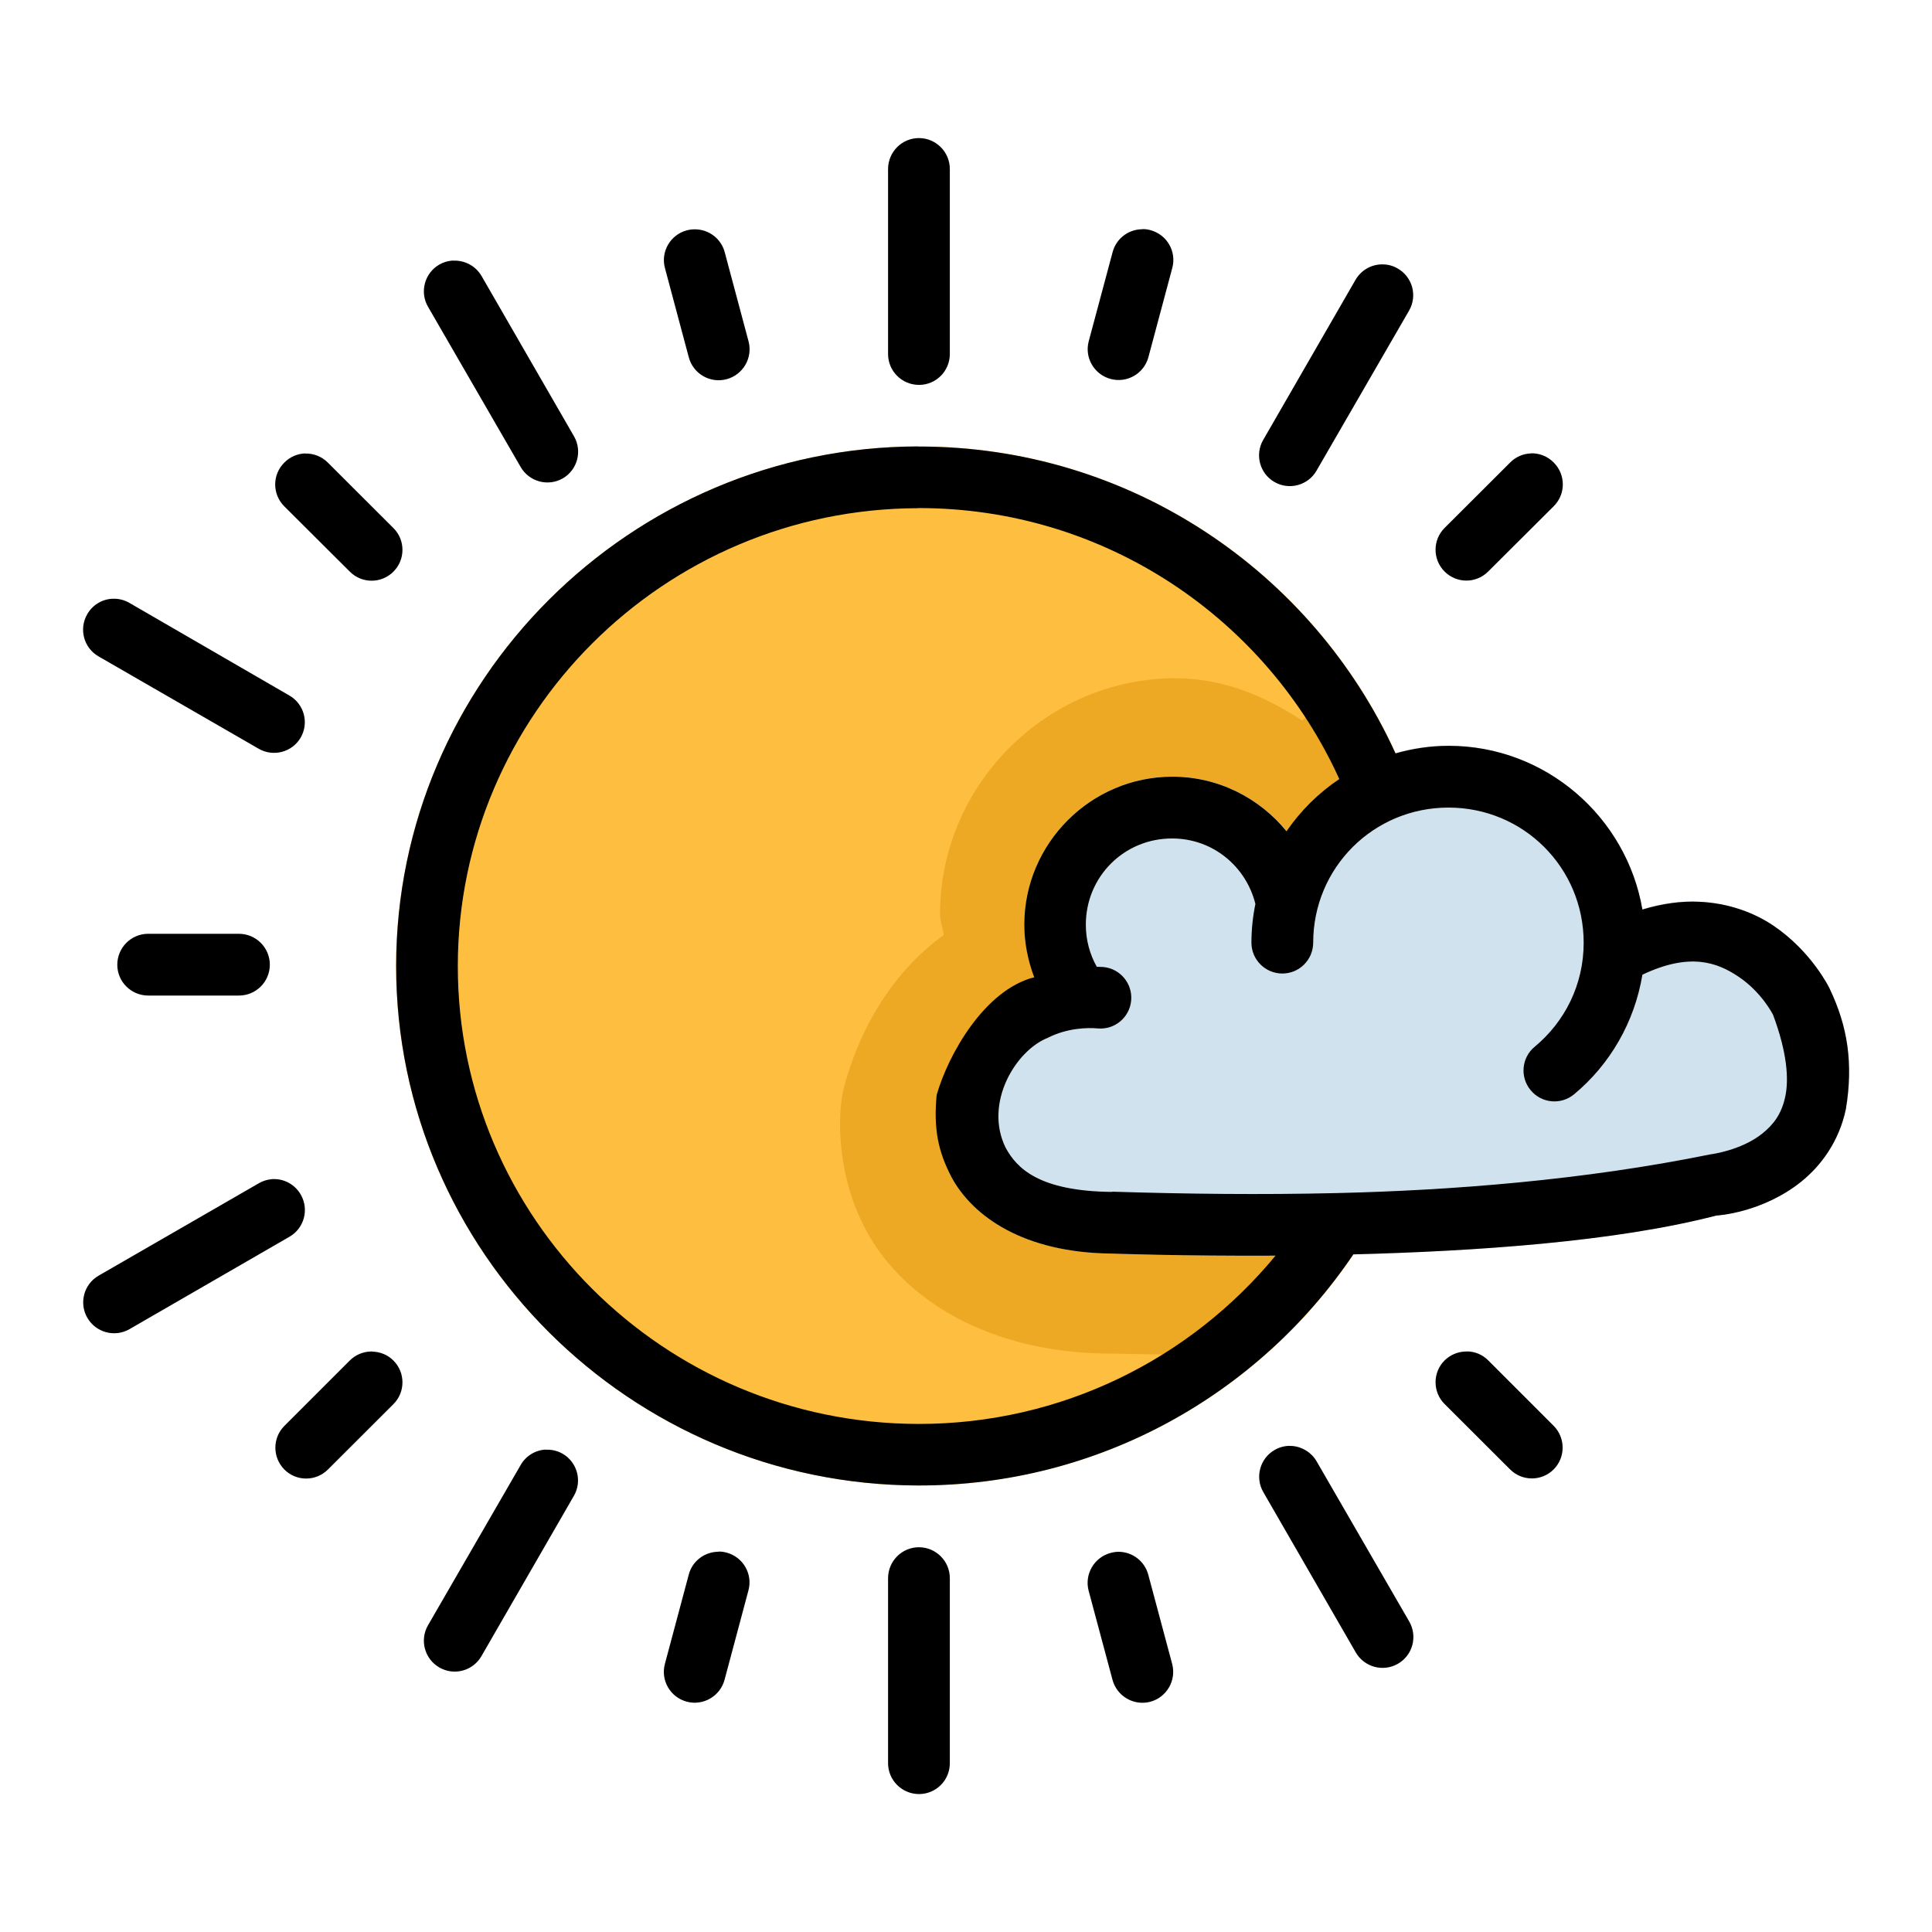
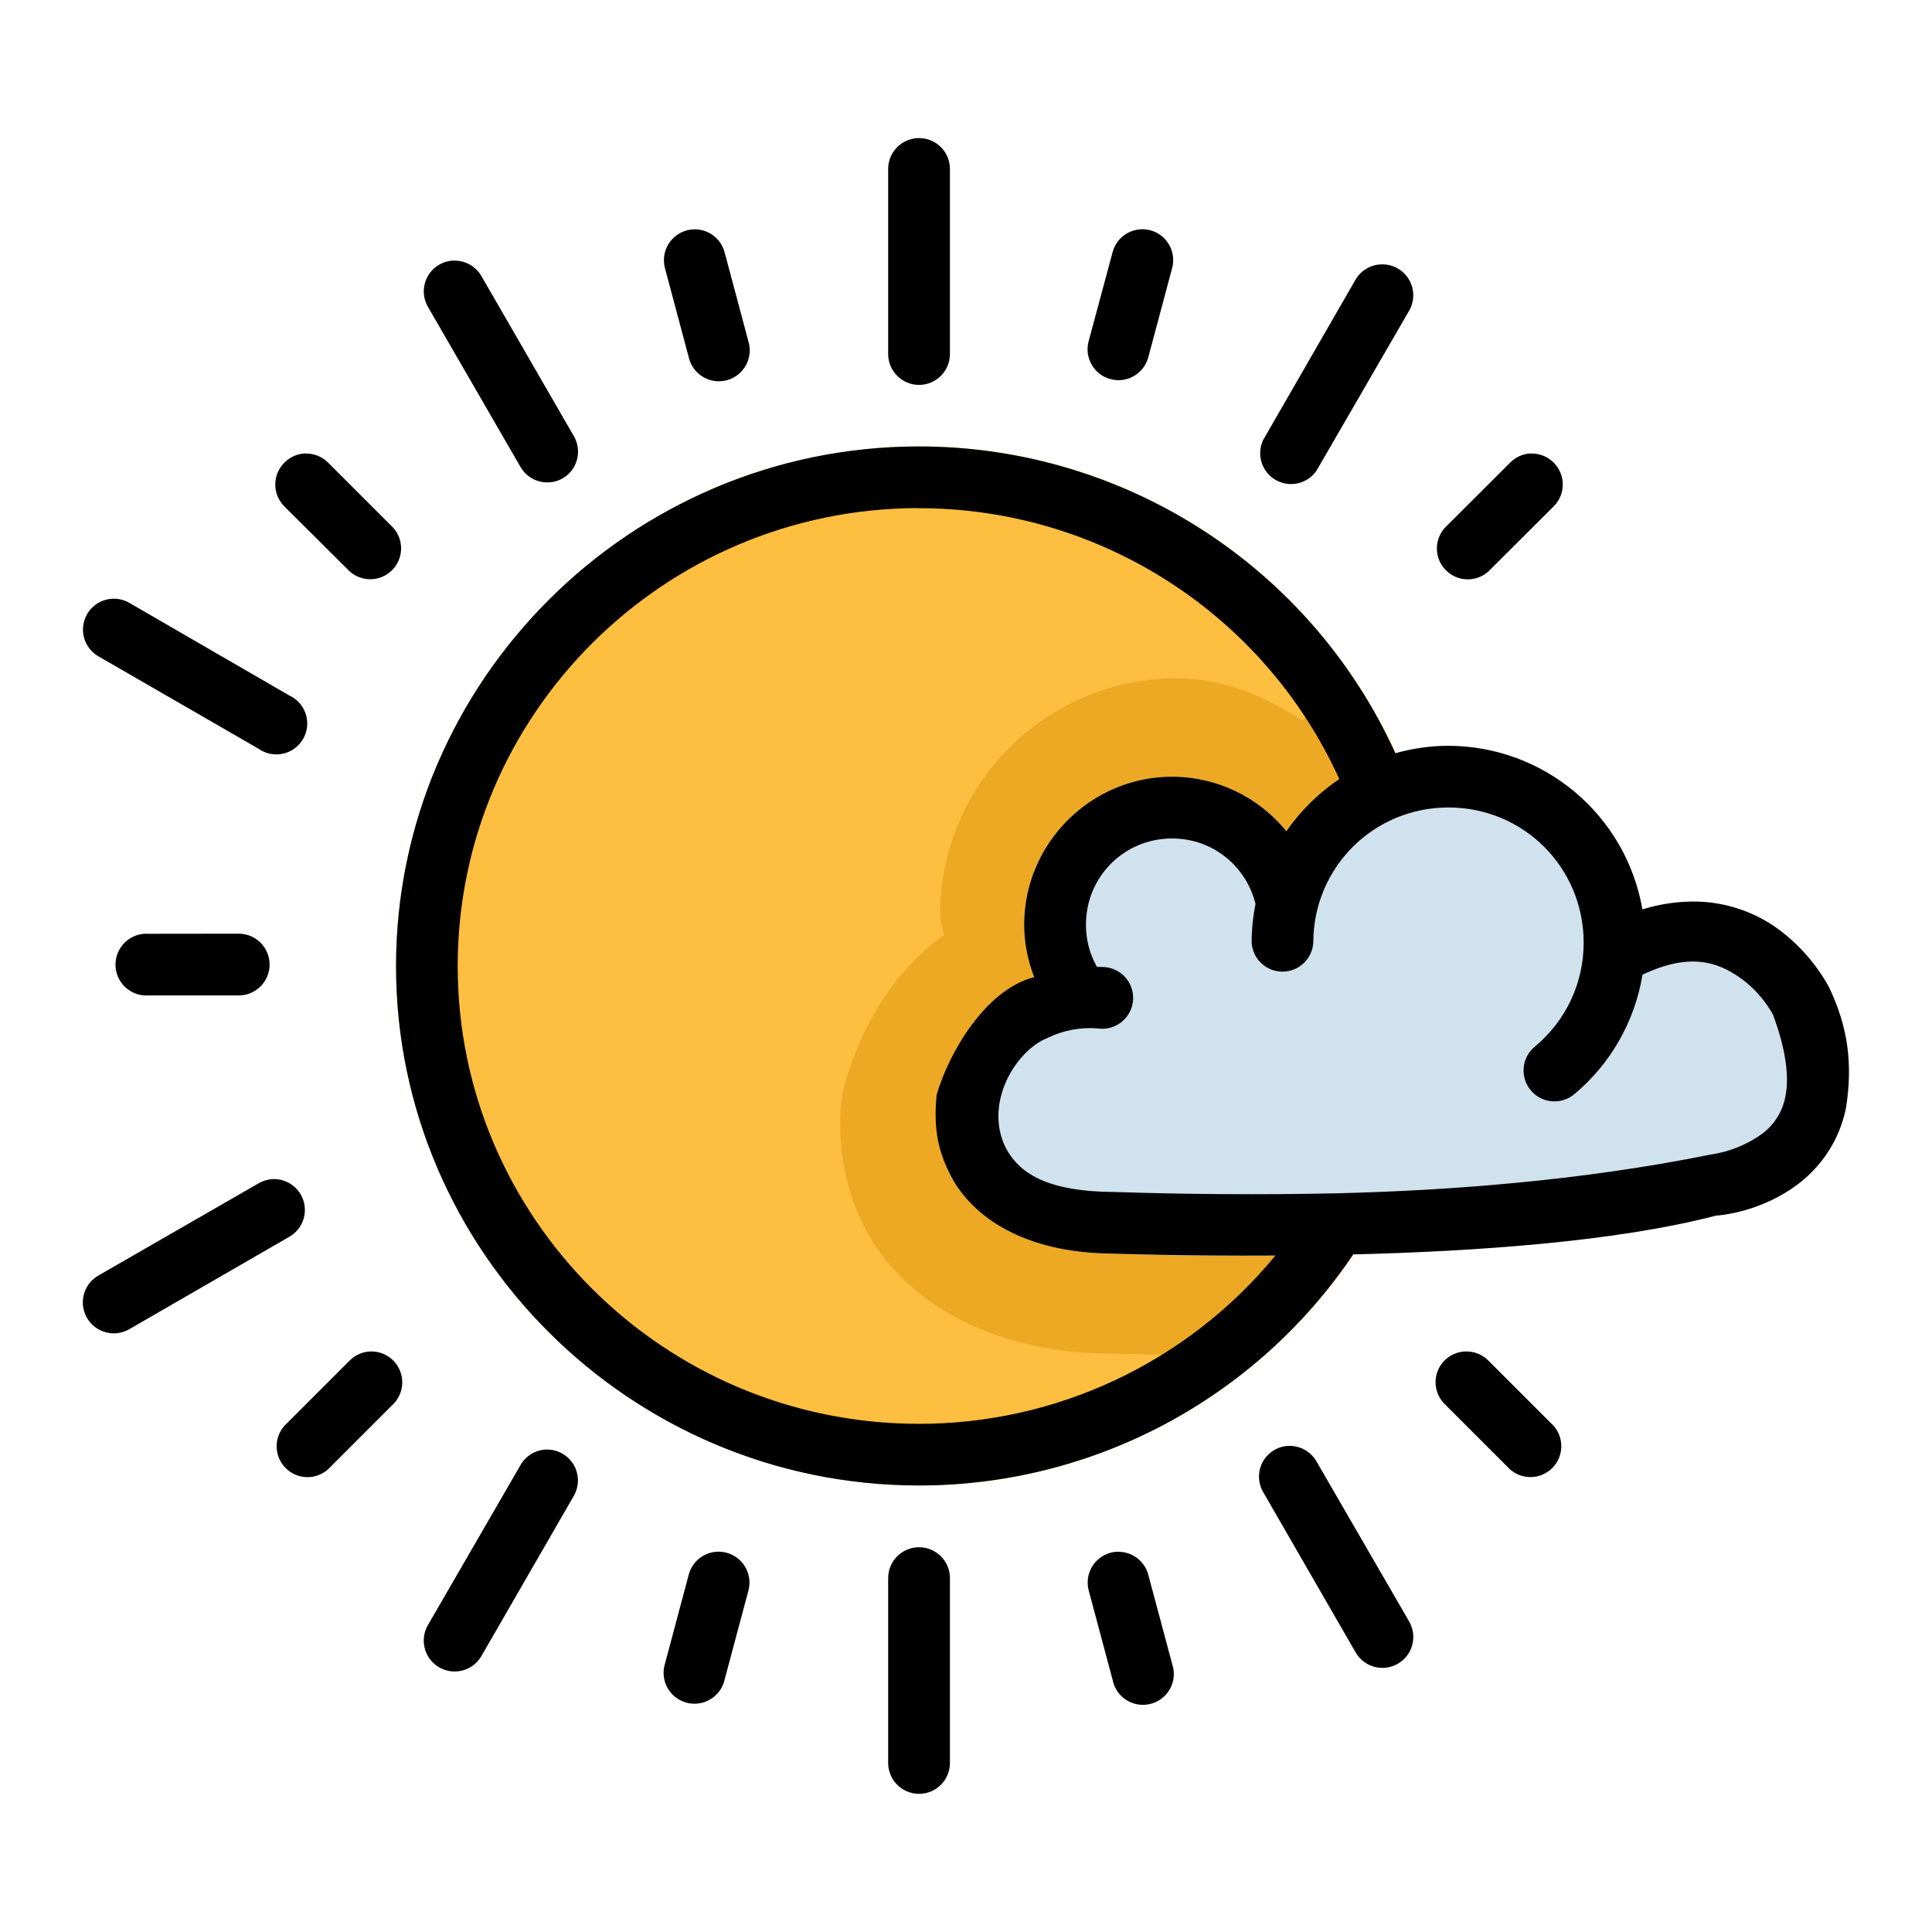
- <svg xmlns="http://www.w3.org/2000/svg" id="svg831" version="1.1" viewBox="0 0 22.578 22.578" height="64pt" width="64pt">
-   <defs id="defs825">
-     <pattern y="0" x="0" height="6" width="6" patternUnits="userSpaceOnUse" id="EMFhbasepattern" />
-     <pattern y="0" x="0" height="6" width="6" patternUnits="userSpaceOnUse" id="EMFhbasepattern-9" />
-     <pattern y="0" x="0" height="6" width="6" patternUnits="userSpaceOnUse" id="EMFhbasepattern-0" />
-     <pattern y="0" x="0" height="6" width="6" patternUnits="userSpaceOnUse" id="EMFhbasepattern-7" />
-     <pattern y="0" x="0" height="6" width="6" patternUnits="userSpaceOnUse" id="EMFhbasepattern-2" />
-     <pattern y="0" x="0" height="6" width="6" patternUnits="userSpaceOnUse" id="EMFhbasepattern-98" />
-     <pattern y="0" x="0" height="6" width="6" patternUnits="userSpaceOnUse" id="EMFhbasepattern-6" />
-     <pattern y="0" x="0" height="6" width="6" patternUnits="userSpaceOnUse" id="EMFhbasepattern-01" />
-     <pattern y="0" x="0" height="6" width="6" patternUnits="userSpaceOnUse" id="EMFhbasepattern-07" />
-     <pattern y="0" x="0" height="6" width="6" patternUnits="userSpaceOnUse" id="EMFhbasepattern-8" />
-     <pattern y="0" x="0" height="6" width="6" patternUnits="userSpaceOnUse" id="EMFhbasepattern-4" />
-     <pattern y="0" x="0" height="6" width="6" patternUnits="userSpaceOnUse" id="EMFhbasepattern-40" />
-     <pattern y="0" x="0" height="6" width="6" patternUnits="userSpaceOnUse" id="EMFhbasepattern-08" />
-     <pattern y="0" x="0" height="6" width="6" patternUnits="userSpaceOnUse" id="EMFhbasepattern-04" />
-     <pattern y="0" x="0" height="6" width="6" patternUnits="userSpaceOnUse" id="EMFhbasepattern-014" />
-     <pattern y="0" x="0" height="6" width="6" patternUnits="userSpaceOnUse" id="EMFhbasepattern-27" />
-     <pattern y="0" x="0" height="6" width="6" patternUnits="userSpaceOnUse" id="EMFhbasepattern-09" />
-     <pattern y="0" x="0" height="6" width="6" patternUnits="userSpaceOnUse" id="EMFhbasepattern-5" />
-     <pattern y="0" x="0" height="6" width="6" patternUnits="userSpaceOnUse" id="EMFhbasepattern-018" />
-   </defs>
-   <g transform="translate(0,-274.4222)" id="layer1">
-     <g transform="matrix(1.258055,0,0,1.258055,77.38591,-38.90513)" style="display:inline" id="g724">
-       <g transform="matrix(1.082537,0,0,1.082537,-94.72626,-21.29714)" id="g1808">
-         <path style="color:#000000;font-style:normal;font-variant:normal;font-weight:normal;font-stretch:normal;font-size:medium;line-height:normal;font-family:sans-serif;font-variant-ligatures:normal;font-variant-position:normal;font-variant-caps:normal;font-variant-numeric:normal;font-variant-alternates:normal;font-variant-east-asian:normal;font-feature-settings:normal;font-variation-settings:normal;text-indent:0;text-align:start;text-decoration:none;text-decoration-line:none;text-decoration-style:solid;text-decoration-color:#000000;letter-spacing:normal;word-spacing:normal;text-transform:none;writing-mode:lr-tb;direction:ltr;text-orientation:mixed;dominant-baseline:auto;baseline-shift:baseline;text-anchor:start;white-space:normal;shape-padding:0;shape-margin:0;inline-size:0;clip-rule:nonzero;display:inline;overflow:visible;visibility:visible;isolation:auto;mix-blend-mode:normal;color-interpolation:sRGB;color-interpolation-filters:linearRGB;solid-color:#000000;solid-opacity:1;vector-effect:none;fill:#febe40;fill-opacity:1;fill-rule:nonzero;stroke:none;stroke-width:0.529;stroke-linecap:round;stroke-linejoin:round;stroke-miterlimit:4;stroke-dasharray:none;stroke-dashoffset:0;stroke-opacity:1;color-rendering:auto;image-rendering:auto;shape-rendering:auto;text-rendering:auto;enable-background:accumulate;stop-color:#000000" d="m 38.559,253.572 c -2.472,0.005 -4.479,2.015 -4.479,4.459 -7e-6,2.444 2.007,4.452 4.479,4.457 1.604,0.003 3.017,-0.836 3.812,-2.1 a 0.265,0.265 0 0 0 0.039,-0.115 l 0.363,-3.709 a 0.265,0.265 0 0 0 -0.016,-0.121 c -0.649,-1.682 -2.288,-2.875 -4.199,-2.871 z" id="path1612" />
-         <path id="path1679" style="color:#000000;font-style:normal;font-variant:normal;font-weight:normal;font-stretch:normal;font-size:medium;line-height:normal;font-family:sans-serif;font-variant-ligatures:normal;font-variant-position:normal;font-variant-caps:normal;font-variant-numeric:normal;font-variant-alternates:normal;font-variant-east-asian:normal;font-feature-settings:normal;font-variation-settings:normal;text-indent:0;text-align:start;text-decoration:none;text-decoration-line:none;text-decoration-style:solid;text-decoration-color:#000000;letter-spacing:normal;word-spacing:normal;text-transform:none;writing-mode:lr-tb;direction:ltr;text-orientation:mixed;dominant-baseline:auto;baseline-shift:baseline;text-anchor:start;white-space:normal;shape-padding:0;shape-margin:0;inline-size:0;clip-rule:nonzero;display:inline;overflow:visible;visibility:visible;isolation:auto;mix-blend-mode:normal;color-interpolation:sRGB;color-interpolation-filters:linearRGB;solid-color:#000000;solid-opacity:1;vector-effect:none;fill:#eda824;fill-opacity:1;fill-rule:nonzero;stroke:none;stroke-width:2.247;stroke-linecap:round;stroke-linejoin:round;stroke-miterlimit:4;stroke-dasharray:none;stroke-dashoffset:0;stroke-opacity:1;color-rendering:auto;image-rendering:auto;shape-rendering:auto;text-rendering:auto;enable-background:accumulate;stop-color:#000000" d="m 40.773,255.561 c -1.111,0 -2.025,0.914 -2.025,2.025 0,0.065 0.026,0.118 0.032,0.18 -0.002,10e-4 -0.002,5.5e-4 -0.004,0.002 -0.382,0.275 -0.694,0.72 -0.852,1.301 a 0.599,0.599 0 0 0 -0.004,0.018 c -0.008,0.031 -0.013,0.063 -0.017,0.095 -7.94e-4,0.004 -0.09,0.561 0.214,1.123 0.321,0.591 1.052,1.042 2.067,1.051 -0.032,-0.002 0.577,0.014 1.346,0.015 0.325,-0.285 0.609,-0.615 0.841,-0.982 a 0.265,0.265 0 0 0 0.039,-0.115 l 0.363,-3.709 a 0.265,0.265 0 0 0 -0.016,-0.121 c -0.116,-0.301 -0.266,-0.586 -0.441,-0.852 -0.163,0.096 -0.318,0.207 -0.461,0.332 -0.319,-0.209 -0.675,-0.362 -1.082,-0.362 z" />
-         <path style="color:#000000;font-style:normal;font-variant:normal;font-weight:normal;font-stretch:normal;font-size:medium;line-height:normal;font-family:sans-serif;font-variant-ligatures:normal;font-variant-position:normal;font-variant-caps:normal;font-variant-numeric:normal;font-variant-alternates:normal;font-variant-east-asian:normal;font-feature-settings:normal;font-variation-settings:normal;text-indent:0;text-align:start;text-decoration:none;text-decoration-line:none;text-decoration-style:solid;text-decoration-color:#000000;letter-spacing:normal;word-spacing:normal;text-transform:none;writing-mode:lr-tb;direction:ltr;text-orientation:mixed;dominant-baseline:auto;baseline-shift:baseline;text-anchor:start;white-space:normal;shape-padding:0;shape-margin:0;inline-size:0;clip-rule:nonzero;display:inline;overflow:visible;visibility:visible;isolation:auto;mix-blend-mode:normal;color-interpolation:sRGB;color-interpolation-filters:linearRGB;solid-color:#000000;solid-opacity:1;vector-effect:none;fill:#d0e2ee;fill-opacity:1;fill-rule:nonzero;stroke:none;stroke-width:0.529;stroke-linecap:round;stroke-linejoin:round;stroke-miterlimit:4;stroke-dasharray:none;stroke-dashoffset:0;stroke-opacity:1;color-rendering:auto;image-rendering:auto;shape-rendering:auto;text-rendering:auto;enable-background:accumulate;stop-color:#000000" d="m 43.112,256.14 c -0.575,0 -1.083,0.29 -1.389,0.733 -0.234,-0.284 -0.586,-0.468 -0.982,-0.468 -0.698,0 -1.27,0.572 -1.27,1.27 0,0.158 0.032,0.308 0.086,0.448 -0.093,0.035 -0.095,0.135 -0.189,0.202 -0.234,0.168 -0.444,0.45 -0.557,0.865 -0.003,0.011 -0.004,0.022 -0.006,0.034 0,0 -0.142,0.281 0.041,0.617 0.182,0.336 0.617,0.65 1.375,0.656 0.007,2.7e-4 0.863,0.035 1.941,0.011 1.07,-0.023 2.34,-0.102 3.246,-0.337 0.01,-6.4e-4 0.395,-0.024 0.729,-0.291 0.169,-0.136 0.325,-0.344 0.383,-0.623 0.058,-0.279 0.023,-0.614 -0.131,-1.014 -0.003,-0.008 -0.006,-0.016 -0.01,-0.023 0,0 -0.151,-0.314 -0.481,-0.537 -0.165,-0.111 -0.384,-0.193 -0.639,-0.205 v -5.3e-4 c -0.15,-0.007 -0.314,0.014 -0.485,0.065 -0.137,-0.794 -0.831,-1.403 -1.663,-1.403 z" id="path1640" />
-         <path id="path1163" style="color:#000000;font-style:normal;font-variant:normal;font-weight:normal;font-stretch:normal;font-size:medium;line-height:normal;font-family:sans-serif;font-variant-ligatures:normal;font-variant-position:normal;font-variant-caps:normal;font-variant-numeric:normal;font-variant-alternates:normal;font-variant-east-asian:normal;font-feature-settings:normal;font-variation-settings:normal;text-indent:0;text-align:start;text-decoration:none;text-decoration-line:none;text-decoration-style:solid;text-decoration-color:#000000;letter-spacing:normal;word-spacing:normal;text-transform:none;writing-mode:lr-tb;direction:ltr;text-orientation:mixed;dominant-baseline:auto;baseline-shift:baseline;text-anchor:start;white-space:normal;shape-padding:0;shape-margin:0;inline-size:0;clip-rule:nonzero;display:inline;overflow:visible;visibility:visible;opacity:1;isolation:auto;mix-blend-mode:normal;color-interpolation:sRGB;color-interpolation-filters:linearRGB;solid-color:#000000;solid-opacity:1;vector-effect:none;fill:#000000;fill-opacity:1;fill-rule:nonzero;stroke:none;stroke-width:0.529;stroke-linecap:round;stroke-linejoin:round;stroke-miterlimit:4;stroke-dasharray:none;stroke-dashoffset:0;stroke-opacity:1;color-rendering:auto;image-rendering:auto;shape-rendering:auto;text-rendering:auto;enable-background:accumulate;stop-color:#000000;stop-opacity:1" d="m 38.568,250.926 c -0.147,-5.3e-4 -0.266,0.119 -0.266,0.266 v 1.588 c 5.29e-4,0.146 0.119,0.264 0.266,0.264 0.146,-2.6e-4 0.263,-0.118 0.264,-0.264 v -1.059 -0.529 c 5.3e-4,-0.146 -0.118,-0.265 -0.264,-0.266 z m 1.919,0.782 c -0.007,9e-5 -0.013,5.3e-4 -0.02,0.001 -0.113,0.007 -0.209,0.086 -0.238,0.195 l -0.205,0.765 c -0.038,0.141 0.046,0.286 0.188,0.324 0.141,0.038 0.286,-0.046 0.324,-0.187 l 0.205,-0.766 c 0.038,-0.141 -0.046,-0.286 -0.188,-0.324 -0.021,-0.006 -0.043,-0.009 -0.066,-0.009 z m -3.844,0.001 c -0.023,7e-5 -0.046,0.003 -0.069,0.009 -0.14,0.038 -0.224,0.182 -0.187,0.322 l 0.205,0.767 c 0.038,0.142 0.183,0.226 0.325,0.188 0.141,-0.038 0.225,-0.183 0.188,-0.324 l -0.205,-0.767 c -0.031,-0.115 -0.136,-0.195 -0.256,-0.195 z m -2.072,0.268 c -0.005,2.1e-4 -0.01,5.3e-4 -0.014,0.001 -0.037,0.003 -0.073,0.015 -0.105,0.033 -0.127,0.073 -0.171,0.235 -0.098,0.362 l 0.795,1.375 c 0.073,0.127 0.235,0.171 0.362,0.098 0.126,-0.073 0.169,-0.235 0.096,-0.361 l -0.793,-1.375 c -0.05,-0.086 -0.143,-0.136 -0.241,-0.132 z m 7.96,0.033 c -0.09,0.004 -0.171,0.053 -0.217,0.131 l -0.793,1.375 c -0.073,0.126 -0.03,0.288 0.096,0.361 0.126,0.073 0.288,0.03 0.361,-0.096 l 0.795,-1.375 c 0.073,-0.127 0.029,-0.288 -0.098,-0.361 -0.037,-0.022 -0.08,-0.034 -0.123,-0.035 -0.007,-2.7e-4 -0.015,-2.7e-4 -0.022,0 z m -3.972,1.562 c -2.472,0.005 -4.478,2.015 -4.478,4.459 -8e-6,2.444 2.006,4.452 4.478,4.457 1.554,0.003 2.927,-0.785 3.735,-1.983 1.043,-0.027 2.244,-0.107 3.115,-0.333 0.01,-6.3e-4 0.395,-0.023 0.729,-0.291 0.169,-0.136 0.325,-0.345 0.383,-0.623 0.064,-0.389 0.018,-0.706 -0.141,-1.037 0,0 -0.151,-0.314 -0.481,-0.537 -0.165,-0.111 -0.384,-0.194 -0.639,-0.205 -0.15,-0.007 -0.314,0.015 -0.485,0.067 -0.136,-0.795 -0.83,-1.405 -1.663,-1.405 -0.158,0 -0.311,0.024 -0.456,0.065 -0.707,-1.555 -2.277,-2.637 -4.097,-2.633 z m -5.258,0.06 c -0.068,0.002 -0.132,0.03 -0.18,0.079 -0.104,0.103 -0.104,0.271 0,0.375 l 0.563,0.561 c 0.103,0.103 0.27,0.103 0.373,0 0.104,-0.103 0.104,-0.272 0,-0.375 l -0.561,-0.56 c -0.051,-0.052 -0.122,-0.081 -0.195,-0.079 z m 10.518,0 c -0.068,0.002 -0.132,0.03 -0.18,0.079 l -0.561,0.56 c -0.104,0.103 -0.104,0.272 0,0.375 0.103,0.103 0.27,0.103 0.373,0 l 0.563,-0.561 c 0.104,-0.103 0.104,-0.271 0,-0.375 -0.051,-0.052 -0.122,-0.081 -0.195,-0.079 z m -5.26,0.469 c 1.61,-0.003 2.993,0.955 3.615,2.325 -0.178,0.119 -0.332,0.272 -0.453,0.448 -0.233,-0.285 -0.585,-0.468 -0.98,-0.468 -0.698,0 -1.27,0.572 -1.27,1.27 0,0.159 0.032,0.31 0.085,0.451 -0.426,0.109 -0.737,0.661 -0.837,1.01 -0.028,0.295 0.014,0.486 0.127,0.705 0.182,0.336 0.617,0.649 1.375,0.656 0.006,2.2e-4 0.599,0.022 1.406,0.018 -0.728,0.882 -1.831,1.446 -3.068,1.444 -2.186,-0.005 -3.949,-1.773 -3.949,-3.928 -8e-6,-2.154 1.763,-3.925 3.949,-3.93 z m -6.915,0.778 c -0.089,0.005 -0.17,0.055 -0.214,0.133 -0.073,0.126 -0.03,0.288 0.096,0.361 l 1.375,0.793 c 0.126,0.073 0.288,0.03 0.361,-0.096 0.073,-0.127 0.029,-0.288 -0.098,-0.361 l -1.373,-0.795 c -0.038,-0.022 -0.081,-0.034 -0.125,-0.035 -0.007,-3.2e-4 -0.015,-3.2e-4 -0.022,0 z m 8.581,5.09 c -0.629,-0.006 -0.819,-0.204 -0.914,-0.379 -0.188,-0.381 0.084,-0.834 0.363,-0.944 0.165,-0.084 0.34,-0.088 0.427,-0.08 0.146,0.013 0.274,-0.094 0.287,-0.24 0.013,-0.146 -0.095,-0.274 -0.24,-0.287 -0.015,-0.001 -0.037,-0.001 -0.055,-0.002 -0.06,-0.107 -0.094,-0.229 -0.094,-0.361 0,-0.412 0.328,-0.74 0.74,-0.74 0.35,0 0.635,0.24 0.715,0.562 -0.022,0.108 -0.034,0.219 -0.034,0.333 5.29e-4,0.145 0.118,0.263 0.264,0.264 0.146,5.8e-4 0.265,-0.117 0.266,-0.264 0,-0.644 0.517,-1.16 1.161,-1.16 0.644,0 1.16,0.516 1.16,1.16 0,0.361 -0.163,0.679 -0.42,0.892 -0.113,0.093 -0.129,0.26 -0.035,0.373 0.093,0.113 0.26,0.129 0.373,0.035 0.306,-0.254 0.518,-0.616 0.586,-1.026 0.407,-0.193 0.642,-0.106 0.826,0.018 0.196,0.132 0.29,0.317 0.295,0.326 0.12,0.321 0.137,0.551 0.105,0.701 -0.032,0.154 -0.105,0.244 -0.197,0.318 -0.185,0.148 -0.447,0.179 -0.447,0.179 -1.086,0.221 -2.218,0.309 -3.207,0.332 -0.642,0.015 -1.284,0.008 -1.926,-0.012 z m -8.271,-2.215 c -0.147,-5.8e-4 -0.266,0.119 -0.266,0.266 5.29e-4,0.146 0.119,0.264 0.266,0.264 h 0.777 c 0.146,5.8e-4 0.265,-0.117 0.266,-0.264 5.29e-4,-0.147 -0.119,-0.266 -0.266,-0.266 z m 1.068,2.105 c -0.004,2.3e-4 -0.009,5.9e-4 -0.013,10e-4 -0.038,0.004 -0.075,0.016 -0.107,0.035 l -1.375,0.793 c -0.126,0.073 -0.169,0.235 -0.096,0.361 0.073,0.127 0.235,0.17 0.361,0.098 l 1.373,-0.793 c 0.127,-0.073 0.17,-0.234 0.098,-0.361 -0.049,-0.086 -0.141,-0.138 -0.24,-0.134 z m 0.855,1.479 c -0.005,3e-5 -0.01,2.1e-4 -0.015,5.3e-4 -0.067,0.002 -0.13,0.029 -0.178,0.076 l -0.563,0.563 c -0.102,0.103 -0.102,0.269 0,0.373 0.103,0.104 0.272,0.104 0.375,0 l 0.561,-0.56 c 0.104,-0.103 0.104,-0.272 0,-0.375 -0.048,-0.048 -0.113,-0.075 -0.18,-0.076 z m 9.395,0 c -0.005,2e-5 -0.01,2e-4 -0.016,5.3e-4 -0.067,0.002 -0.13,0.029 -0.178,0.076 -0.104,0.103 -0.104,0.272 0,0.375 l 0.561,0.56 c 0.103,0.104 0.272,0.104 0.375,0 0.102,-0.103 0.102,-0.269 0,-0.373 l -0.563,-0.563 c -0.048,-0.048 -0.112,-0.075 -0.18,-0.076 z m -1.526,0.81 c -0.045,7.7e-4 -0.089,0.013 -0.128,0.036 -0.126,0.073 -0.169,0.235 -0.096,0.361 l 0.793,1.375 c 0.073,0.127 0.235,0.171 0.362,0.098 0.127,-0.073 0.17,-0.234 0.098,-0.361 l -0.795,-1.375 c -0.044,-0.077 -0.123,-0.126 -0.211,-0.133 -0.008,-6.7e-4 -0.015,-3.7e-4 -0.022,-5.3e-4 z m -6.383,0.032 c -0.089,0.005 -0.17,0.055 -0.214,0.133 l -0.795,1.375 c -0.073,0.127 -0.029,0.289 0.098,0.362 0.127,0.073 0.288,0.029 0.361,-0.098 l 0.793,-1.375 c 0.073,-0.126 0.03,-0.288 -0.096,-0.361 -0.038,-0.022 -0.081,-0.034 -0.125,-0.035 -0.007,-3.2e-4 -0.015,-3.2e-4 -0.022,0 z m 3.205,0.838 c -0.147,-5.8e-4 -0.266,0.119 -0.266,0.266 v 1.059 0.527 c -5.29e-4,0.147 0.119,0.266 0.266,0.266 0.146,-2.9e-4 0.265,-0.119 0.264,-0.266 v -1.586 c 5.3e-4,-0.146 -0.118,-0.265 -0.264,-0.266 z m -1.718,0.038 c -0.006,1.4e-4 -0.012,4.8e-4 -0.018,10e-4 -0.114,0.007 -0.211,0.085 -0.24,0.195 l -0.205,0.767 c -0.038,0.141 0.046,0.286 0.187,0.324 0.141,0.038 0.287,-0.046 0.325,-0.188 l 0.205,-0.767 c 0.038,-0.141 -0.046,-0.286 -0.188,-0.324 -0.022,-0.006 -0.044,-0.009 -0.066,-0.009 z m 3.429,10e-4 c -0.023,2.9e-4 -0.046,0.004 -0.068,0.01 -0.141,0.038 -0.225,0.183 -0.188,0.324 l 0.205,0.765 c 0.038,0.141 0.183,0.225 0.324,0.188 0.141,-0.038 0.225,-0.183 0.188,-0.324 l -0.205,-0.766 c -0.031,-0.116 -0.136,-0.197 -0.256,-0.197 z" />
-       </g>
-     </g>
+ <svg xmlns="http://www.w3.org/2000/svg" viewBox="0 0 22.578 22.578" height="64pt" width="64pt">
+   <g style="display:inline">
+     <path style="color:#000;font-style:normal;font-variant:normal;font-weight:400;font-stretch:normal;font-size:medium;line-height:normal;font-family:sans-serif;font-variant-ligatures:normal;font-variant-position:normal;font-variant-caps:normal;font-variant-numeric:normal;font-variant-alternates:normal;font-variant-east-asian:normal;font-feature-settings:normal;font-variation-settings:normal;text-indent:0;text-align:start;text-decoration:none;text-decoration-line:none;text-decoration-style:solid;text-decoration-color:#000;letter-spacing:normal;word-spacing:normal;text-transform:none;writing-mode:lr-tb;direction:ltr;text-orientation:mixed;dominant-baseline:auto;baseline-shift:baseline;text-anchor:start;white-space:normal;shape-padding:0;shape-margin:0;inline-size:0;clip-rule:nonzero;display:inline;overflow:visible;visibility:visible;isolation:auto;mix-blend-mode:normal;color-interpolation:sRGB;color-interpolation-filters:linearRGB;solid-color:#000;solid-opacity:1;vector-effect:none;fill:#febe40;fill-opacity:1;fill-rule:nonzero;stroke:none;stroke-width:.529;stroke-linecap:round;stroke-linejoin:round;stroke-miterlimit:4;stroke-dasharray:none;stroke-dashoffset:0;stroke-opacity:1;color-rendering:auto;image-rendering:auto;shape-rendering:auto;text-rendering:auto;enable-background:accumulate;stop-color:#000" d="M38.559 253.572c-2.472.005-4.479 2.015-4.479 4.46 0 2.443 2.007 4.45 4.479 4.456a4.49 4.49 0 0 0 3.812-2.1.265.265 0 0 0 .04-.115l.362-3.709a.265.265 0 0 0-.015-.12 4.493 4.493 0 0 0-4.2-2.872z" transform="translate(-41.785 -340.12) scale(1.36189)" />
+     <path style="color:#000;font-style:normal;font-variant:normal;font-weight:400;font-stretch:normal;font-size:medium;line-height:normal;font-family:sans-serif;font-variant-ligatures:normal;font-variant-position:normal;font-variant-caps:normal;font-variant-numeric:normal;font-variant-alternates:normal;font-variant-east-asian:normal;font-feature-settings:normal;font-variation-settings:normal;text-indent:0;text-align:start;text-decoration:none;text-decoration-line:none;text-decoration-style:solid;text-decoration-color:#000;letter-spacing:normal;word-spacing:normal;text-transform:none;writing-mode:lr-tb;direction:ltr;text-orientation:mixed;dominant-baseline:auto;baseline-shift:baseline;text-anchor:start;white-space:normal;shape-padding:0;shape-margin:0;inline-size:0;clip-rule:nonzero;display:inline;overflow:visible;visibility:visible;isolation:auto;mix-blend-mode:normal;color-interpolation:sRGB;color-interpolation-filters:linearRGB;solid-color:#000;solid-opacity:1;vector-effect:none;fill:#eda824;fill-opacity:1;fill-rule:nonzero;stroke:none;stroke-width:2.247;stroke-linecap:round;stroke-linejoin:round;stroke-miterlimit:4;stroke-dasharray:none;stroke-dashoffset:0;stroke-opacity:1;color-rendering:auto;image-rendering:auto;shape-rendering:auto;text-rendering:auto;enable-background:accumulate;stop-color:#000" d="M40.773 255.561a2.034 2.034 0 0 0-2.025 2.025c0 .065.026.118.032.18l-.004.003c-.382.275-.693.72-.852 1.3a.6.6 0 0 0-.004.019.883.883 0 0 0-.017.094c0 .004-.09.561.215 1.124.32.591 1.052 1.042 2.067 1.05-.033-.001.577.015 1.345.016.325-.286.61-.615.841-.983a.265.265 0 0 0 .04-.115l.363-3.71a.265.265 0 0 0-.016-.12 4.459 4.459 0 0 0-.442-.852 3.168 3.168 0 0 0-.461.331c-.319-.208-.675-.361-1.082-.361z" transform="translate(-41.785 -340.12) scale(1.36189)" />
+     <path style="color:#000;font-style:normal;font-variant:normal;font-weight:400;font-stretch:normal;font-size:medium;line-height:normal;font-family:sans-serif;font-variant-ligatures:normal;font-variant-position:normal;font-variant-caps:normal;font-variant-numeric:normal;font-variant-alternates:normal;font-variant-east-asian:normal;font-feature-settings:normal;font-variation-settings:normal;text-indent:0;text-align:start;text-decoration:none;text-decoration-line:none;text-decoration-style:solid;text-decoration-color:#000;letter-spacing:normal;word-spacing:normal;text-transform:none;writing-mode:lr-tb;direction:ltr;text-orientation:mixed;dominant-baseline:auto;baseline-shift:baseline;text-anchor:start;white-space:normal;shape-padding:0;shape-margin:0;inline-size:0;clip-rule:nonzero;display:inline;overflow:visible;visibility:visible;isolation:auto;mix-blend-mode:normal;color-interpolation:sRGB;color-interpolation-filters:linearRGB;solid-color:#000;solid-opacity:1;vector-effect:none;fill:#d0e2ee;fill-opacity:1;fill-rule:nonzero;stroke:none;stroke-width:.529;stroke-linecap:round;stroke-linejoin:round;stroke-miterlimit:4;stroke-dasharray:none;stroke-dashoffset:0;stroke-opacity:1;color-rendering:auto;image-rendering:auto;shape-rendering:auto;text-rendering:auto;enable-background:accumulate;stop-color:#000" d="M43.112 256.14c-.575 0-1.083.29-1.39.734a1.27 1.27 0 0 0-.982-.468c-.698 0-1.27.572-1.27 1.27 0 .157.033.308.086.448-.092.035-.095.135-.188.202-.234.168-.444.45-.557.865a.274.274 0 0 0-.006.034s-.142.28.04.617c.183.336.617.65 1.376.656.007 0 .863.035 1.941.012 1.07-.023 2.34-.102 3.246-.338.01 0 .395-.023.729-.291a1.08 1.08 0 0 0 .383-.623c.058-.278.023-.614-.131-1.014a.264.264 0 0 0-.01-.023s-.151-.314-.48-.537a1.241 1.241 0 0 0-.64-.205 1.479 1.479 0 0 0-.484.065 1.693 1.693 0 0 0-1.663-1.403z" transform="translate(-41.785 -340.12) scale(1.36189)" />
+     <path style="color:#000;font-style:normal;font-variant:normal;font-weight:400;font-stretch:normal;font-size:medium;line-height:normal;font-family:sans-serif;font-variant-ligatures:normal;font-variant-position:normal;font-variant-caps:normal;font-variant-numeric:normal;font-variant-alternates:normal;font-variant-east-asian:normal;font-feature-settings:normal;font-variation-settings:normal;text-indent:0;text-align:start;text-decoration:none;text-decoration-line:none;text-decoration-style:solid;text-decoration-color:#000;letter-spacing:normal;word-spacing:normal;text-transform:none;writing-mode:lr-tb;direction:ltr;text-orientation:mixed;dominant-baseline:auto;baseline-shift:baseline;text-anchor:start;white-space:normal;shape-padding:0;shape-margin:0;inline-size:0;clip-rule:nonzero;display:inline;overflow:visible;visibility:visible;opacity:1;isolation:auto;mix-blend-mode:normal;color-interpolation:sRGB;color-interpolation-filters:linearRGB;solid-color:#000;solid-opacity:1;vector-effect:none;fill:#000;fill-opacity:1;fill-rule:nonzero;stroke:none;stroke-width:.529;stroke-linecap:round;stroke-linejoin:round;stroke-miterlimit:4;stroke-dasharray:none;stroke-dashoffset:0;stroke-opacity:1;color-rendering:auto;image-rendering:auto;shape-rendering:auto;text-rendering:auto;enable-background:accumulate;stop-color:#000;stop-opacity:1" d="M38.568 250.926a.265.265 0 0 0-.265.265v1.588a.265.265 0 0 0 .53 0v-1.588a.265.265 0 0 0-.265-.265zm1.919.782-.02.001a.264.264 0 0 0-.238.196l-.206.765a.265.265 0 0 0 .512.137l.205-.766a.265.265 0 0 0-.253-.333zm-3.844.001a.265.265 0 0 0-.256.331l.205.768a.265.265 0 1 0 .512-.136l-.205-.768a.265.265 0 0 0-.256-.195zm-2.072.268a.268.268 0 0 0-.12.035.265.265 0 0 0-.098.361l.795 1.375c.073.127.235.17.362.098a.265.265 0 0 0 .096-.362l-.794-1.375a.265.265 0 0 0-.241-.131zm7.96.033a.264.264 0 0 0-.217.13l-.793 1.376a.265.265 0 0 0 .457.265l.796-1.375a.265.265 0 0 0-.243-.396zm-3.973 1.562c-2.472.005-4.478 2.016-4.478 4.46 0 2.443 2.006 4.451 4.478 4.456a4.489 4.489 0 0 0 3.735-1.983c1.043-.026 2.244-.107 3.115-.333.01 0 .395-.023.729-.291.169-.136.324-.345.383-.623.064-.39.017-.706-.14-1.038 0 0-.152-.314-.482-.536a1.24 1.24 0 0 0-.638-.206 1.467 1.467 0 0 0-.485.067 1.693 1.693 0 0 0-1.663-1.404c-.158 0-.311.023-.457.064a4.492 4.492 0 0 0-4.097-2.633zm-5.257.06a.264.264 0 0 0-.18.08.265.265 0 0 0 0 .374l.563.56a.265.265 0 0 0 .373-.375l-.56-.56a.264.264 0 0 0-.196-.078zm10.518 0a.264.264 0 0 0-.18.08l-.561.56a.265.265 0 0 0 .373.375l.563-.561a.265.265 0 0 0 0-.375.264.264 0 0 0-.195-.078zm-5.26.47a3.962 3.962 0 0 1 3.615 2.324c-.178.12-.332.272-.454.448a1.264 1.264 0 0 0-.98-.468c-.698 0-1.27.572-1.27 1.27 0 .158.032.31.086.45-.426.11-.737.662-.837 1.01-.029.296.013.487.127.706.182.337.616.65 1.375.656.005 0 .599.022 1.405.017a3.957 3.957 0 0 1-3.068 1.444c-2.186-.005-3.949-1.773-3.949-3.928 0-2.154 1.763-3.925 3.95-3.93zm-6.915.777a.265.265 0 0 0-.118.494l1.374.793a.265.265 0 1 0 .264-.457l-1.373-.795a.264.264 0 0 0-.147-.035zm8.58 5.09c-.629-.006-.819-.205-.913-.38-.188-.38.084-.833.363-.943a.824.824 0 0 1 .427-.08.265.265 0 1 0 .047-.527c-.015 0-.037 0-.054-.002a.733.733 0 0 1-.094-.361c0-.412.328-.74.74-.74.35 0 .636.24.715.562a1.688 1.688 0 0 0-.033.332.265.265 0 0 0 .529 0c0-.644.516-1.16 1.16-1.16.645 0 1.16.516 1.16 1.16 0 .361-.163.68-.42.893a.265.265 0 1 0 .339.408c.305-.254.518-.616.586-1.026.407-.193.642-.106.825.018.196.133.29.317.295.326.12.322.137.551.106.702a.517.517 0 0 1-.198.318 1 1 0 0 1-.447.18c-1.086.22-2.217.308-3.207.332a35.64 35.64 0 0 1-1.926-.012zm-8.27-2.215a.265.265 0 1 0 0 .529h.776a.265.265 0 1 0 0-.53zm1.067 2.105a.267.267 0 0 0-.12.036l-1.376.792a.265.265 0 0 0 .266.46l1.373-.793a.265.265 0 0 0-.143-.495zm.855 1.479h-.014a.264.264 0 0 0-.178.076l-.563.563a.265.265 0 0 0 .375.373l.56-.56a.265.265 0 0 0-.18-.452zm9.395 0h-.015a.264.264 0 0 0-.178.451l.56.56a.265.265 0 0 0 .376-.372l-.563-.563a.265.265 0 0 0-.18-.076zm-1.526.81a.264.264 0 0 0-.224.397l.793 1.375a.265.265 0 1 0 .46-.264l-.796-1.375a.264.264 0 0 0-.21-.132l-.023-.001zm-6.382.032a.264.264 0 0 0-.215.133l-.795 1.374a.265.265 0 1 0 .46.264l.793-1.375a.265.265 0 0 0-.243-.396zm3.205.838a.265.265 0 0 0-.265.265v1.586a.265.265 0 1 0 .53 0v-1.586a.265.265 0 0 0-.265-.265zm-1.718.038a.265.265 0 0 0-.258.196l-.205.768a.265.265 0 1 0 .512.136l.205-.767a.265.265 0 0 0-.254-.333zm3.43 0a.265.265 0 0 0-.256.334l.205.766a.265.265 0 1 0 .511-.136l-.205-.766a.265.265 0 0 0-.256-.197z" transform="translate(-41.785 -340.12) scale(1.36189)" />
  </g>
</svg>
